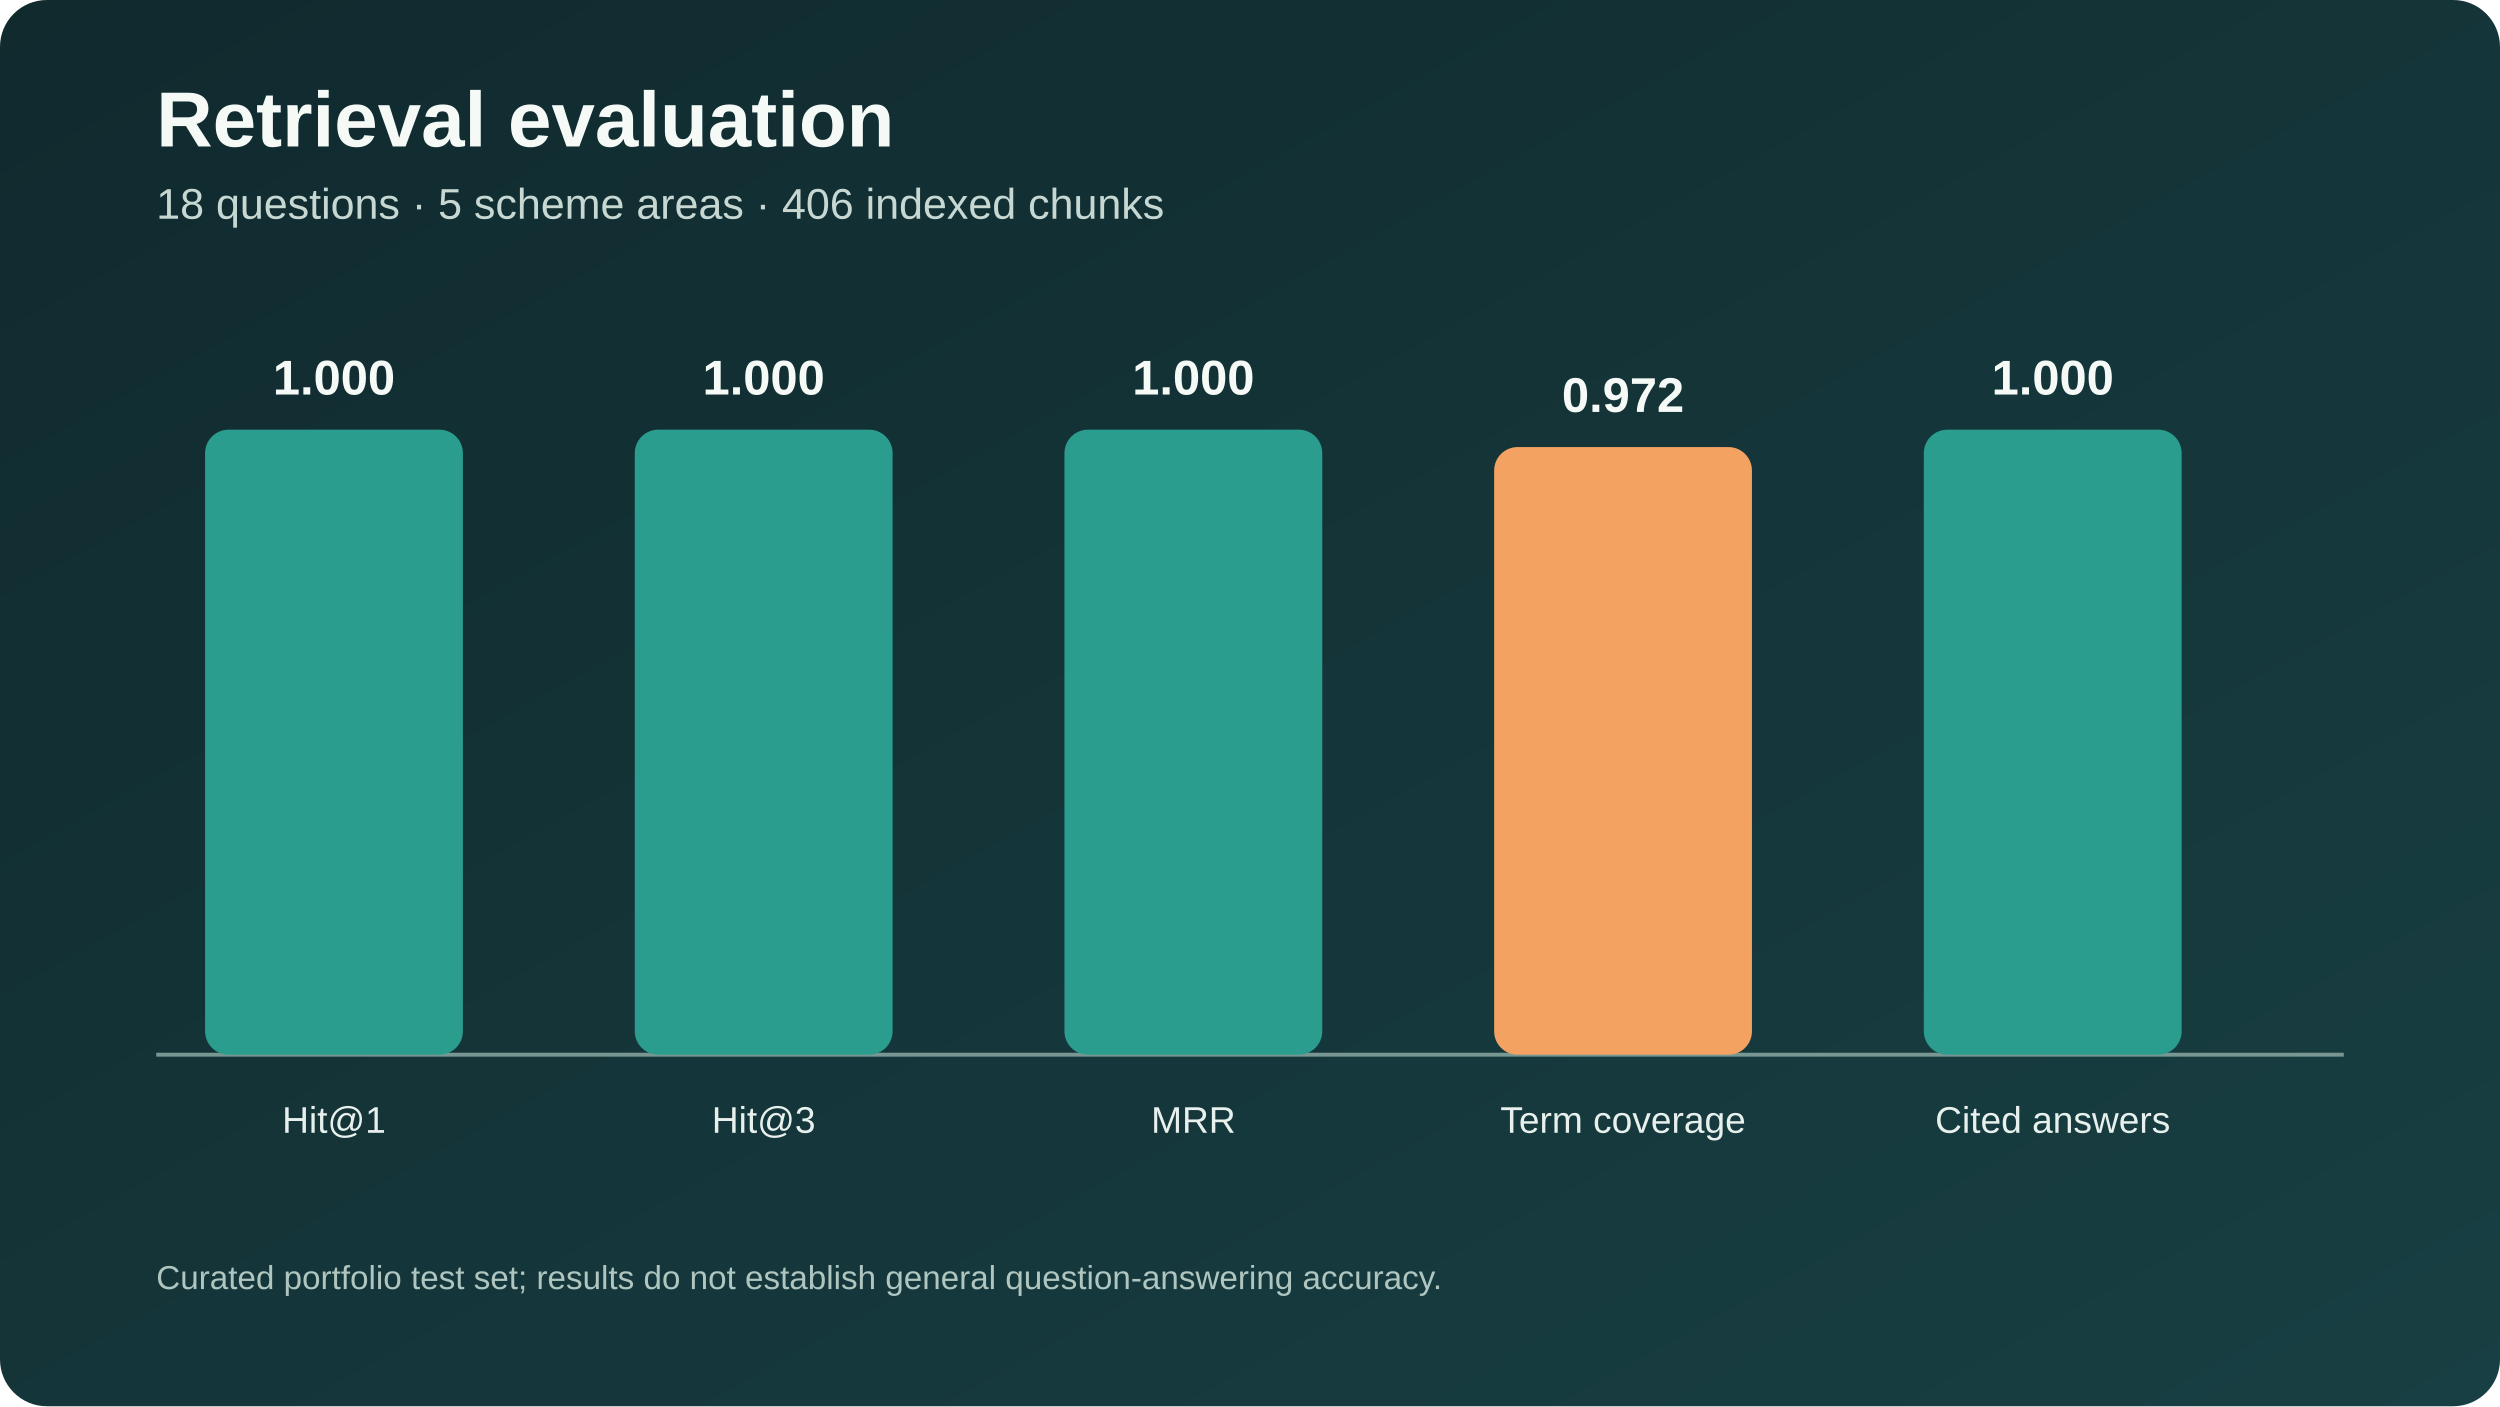
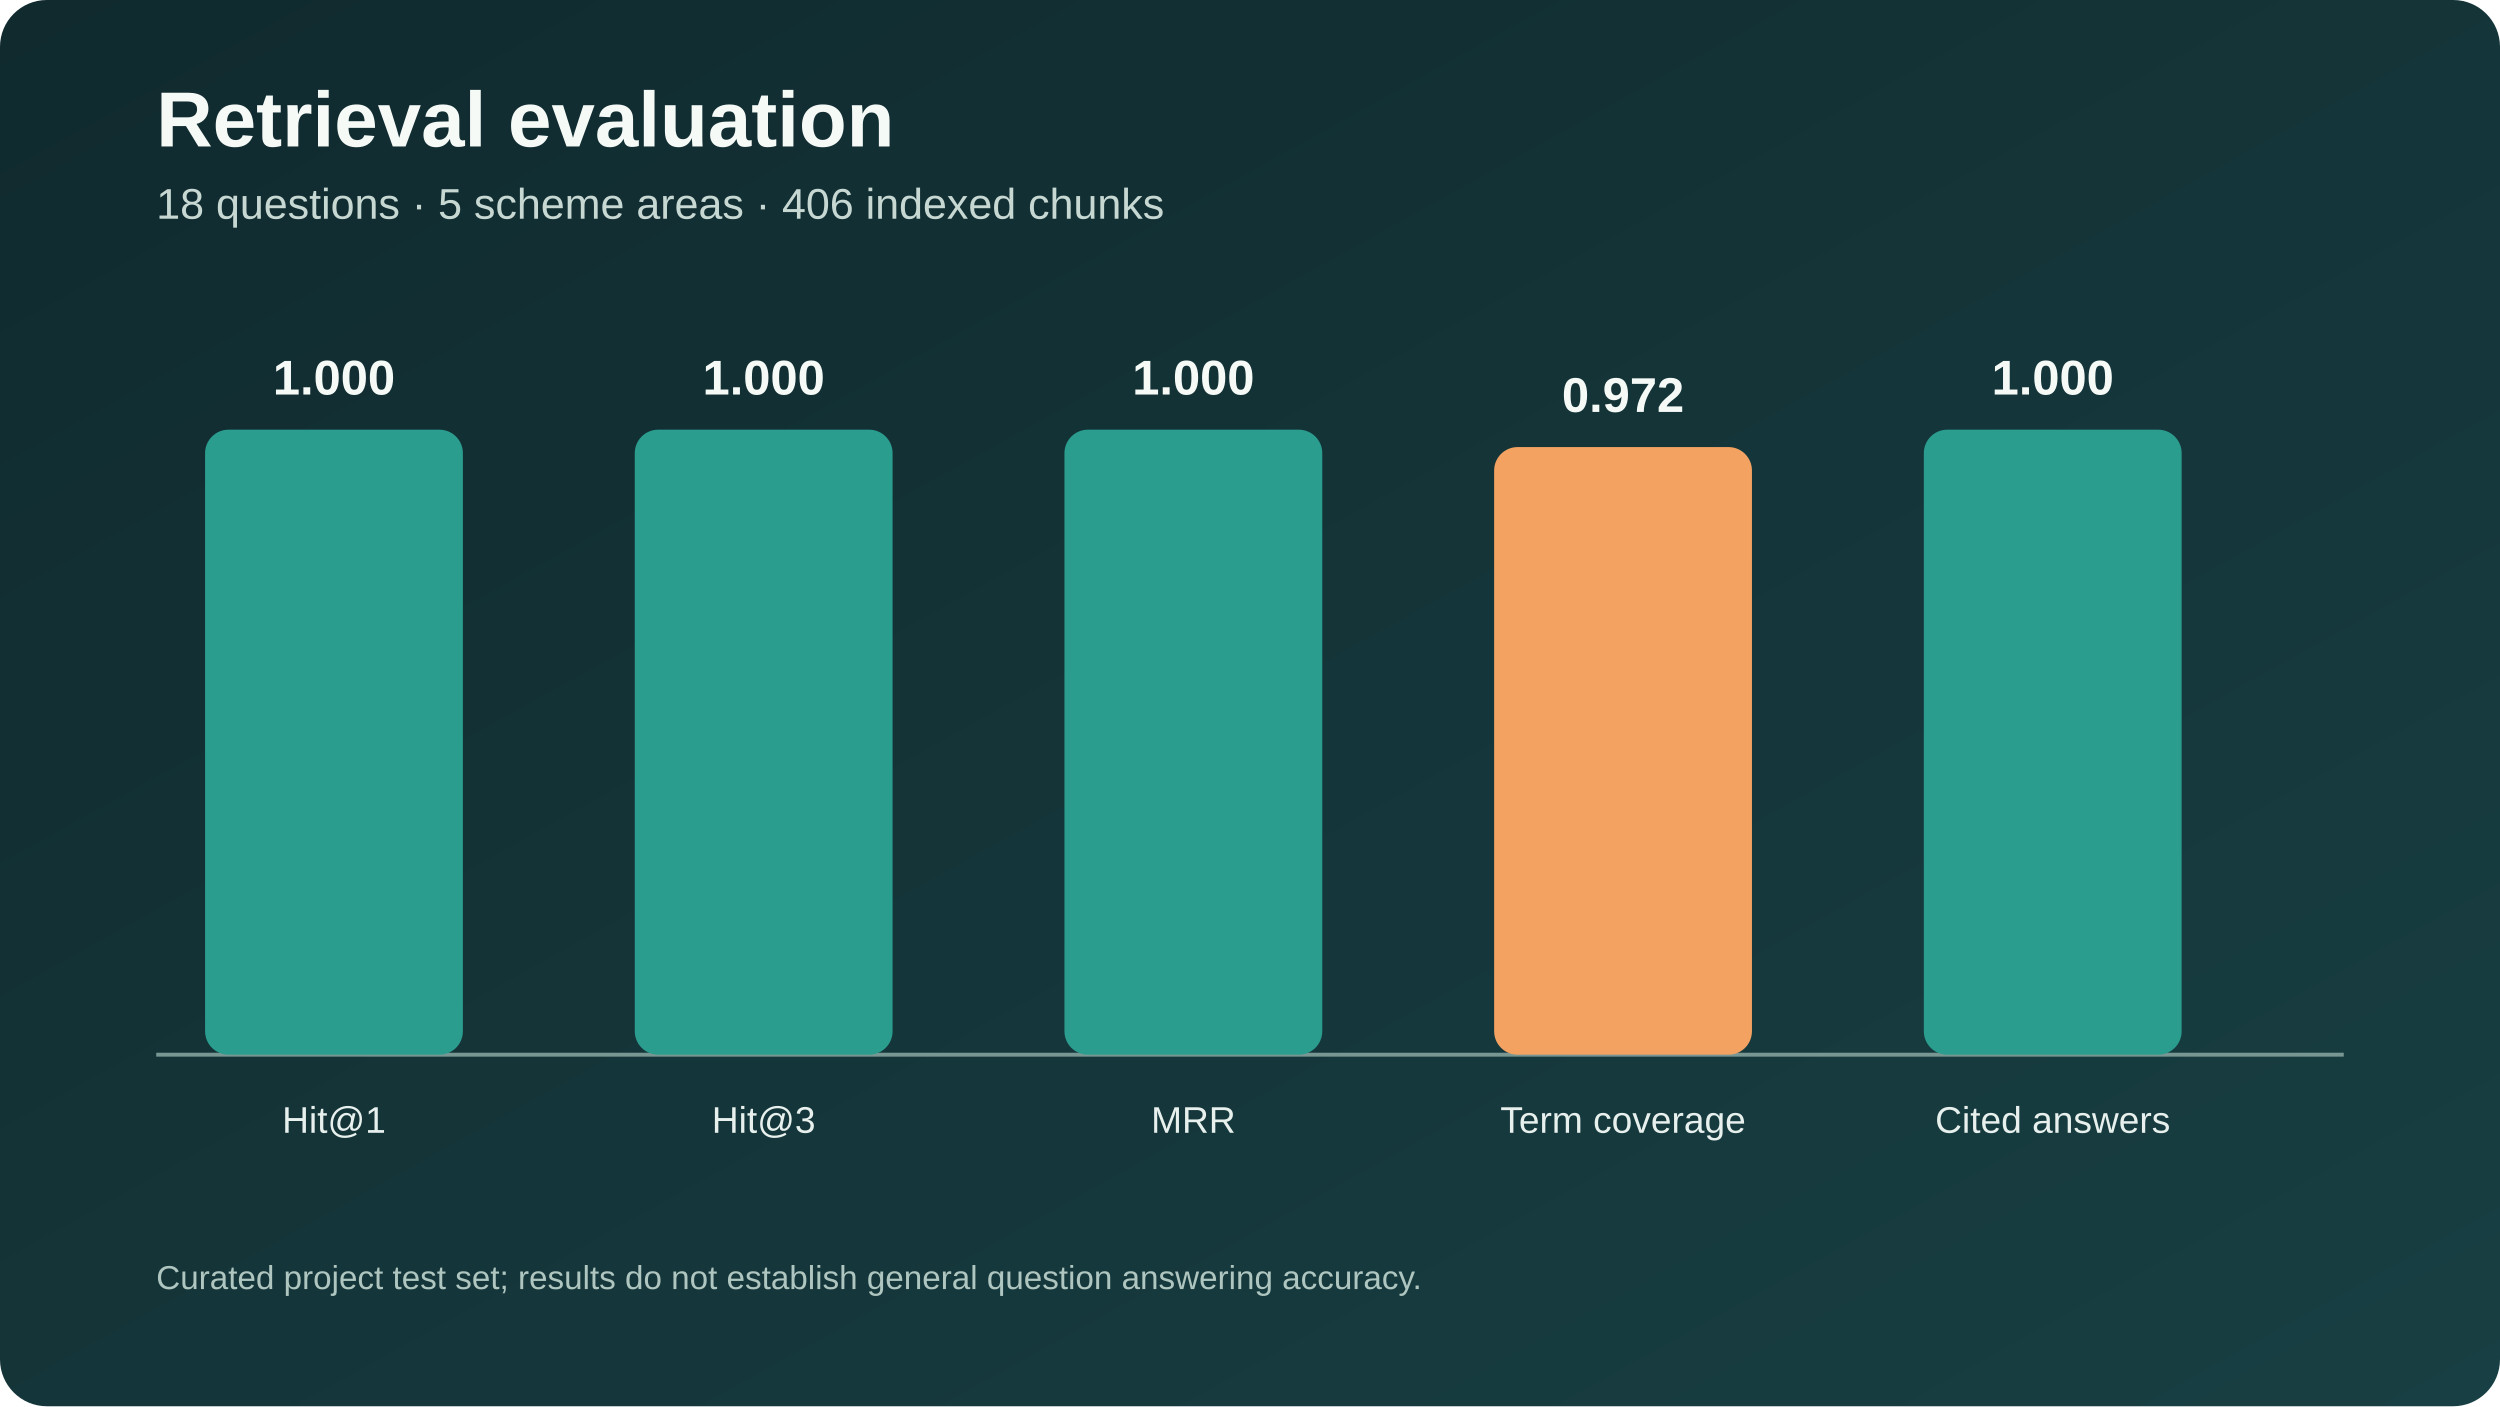
<svg xmlns="http://www.w3.org/2000/svg" width="1280" height="720" viewBox="0 0 1280 720">
  <defs>
    <linearGradient id="background" x1="0" y1="0" x2="1" y2="1">
      <stop offset="0%" stop-color="#102A2E" />
      <stop offset="100%" stop-color="#183F43" />
    </linearGradient>
  </defs>
  <style>
    .title { fill: #F5FAF7; font: 700 40px Arial, sans-serif; }
    .subtitle { fill: #C7D8D3; font: 22px Arial, sans-serif; }
    .value { fill: #F5FAF7; font: 700 25px Arial, sans-serif; }
    .label { fill: #E7F0ED; font: 19px Arial, sans-serif; }
    .note { fill: #AFC5BF; font: 17px Arial, sans-serif; }
  </style>
  <rect width="1280" height="720" rx="24" fill="url(#background)" />
  <text x="80" y="75" class="title">Retrieval evaluation</text>
  <text x="80" y="112" class="subtitle">18 questions · 5 scheme areas · 406 indexed chunks</text>
  <line x1="80" y1="540" x2="1200" y2="540" stroke="#799792" stroke-width="2" />
  <rect x="105" y="220.0" width="132" height="320.0" rx="12" fill="#2A9D8F" />
  <text x="171" y="202.0" text-anchor="middle" class="value">1.000</text>
  <text x="171" y="580" text-anchor="middle" class="label">Hit@1</text>
  <rect x="325" y="220.0" width="132" height="320.0" rx="12" fill="#2A9D8F" />
  <text x="391" y="202.0" text-anchor="middle" class="value">1.000</text>
  <text x="391" y="580" text-anchor="middle" class="label">Hit@3</text>
  <rect x="545" y="220.0" width="132" height="320.0" rx="12" fill="#2A9D8F" />
  <text x="611" y="202.0" text-anchor="middle" class="value">1.000</text>
  <text x="611" y="580" text-anchor="middle" class="label">MRR</text>
  <rect x="765" y="228.9" width="132" height="311.1" rx="12" fill="#F4A261" />
  <text x="831" y="210.9" text-anchor="middle" class="value">0.972</text>
  <text x="831" y="580" text-anchor="middle" class="label">Term coverage</text>
  <rect x="985" y="220.0" width="132" height="320.0" rx="12" fill="#2A9D8F" />
  <text x="1051" y="202.0" text-anchor="middle" class="value">1.000</text>
  <text x="1051" y="580" text-anchor="middle" class="label">Cited answers</text>
-   <text x="80" y="660" class="note">Curated portfolio test set; results do not establish general question-answering accuracy.</text>
+   <text x="80" y="660" class="note">Curated project test set; results do not establish general question answering accuracy.</text>
</svg>
